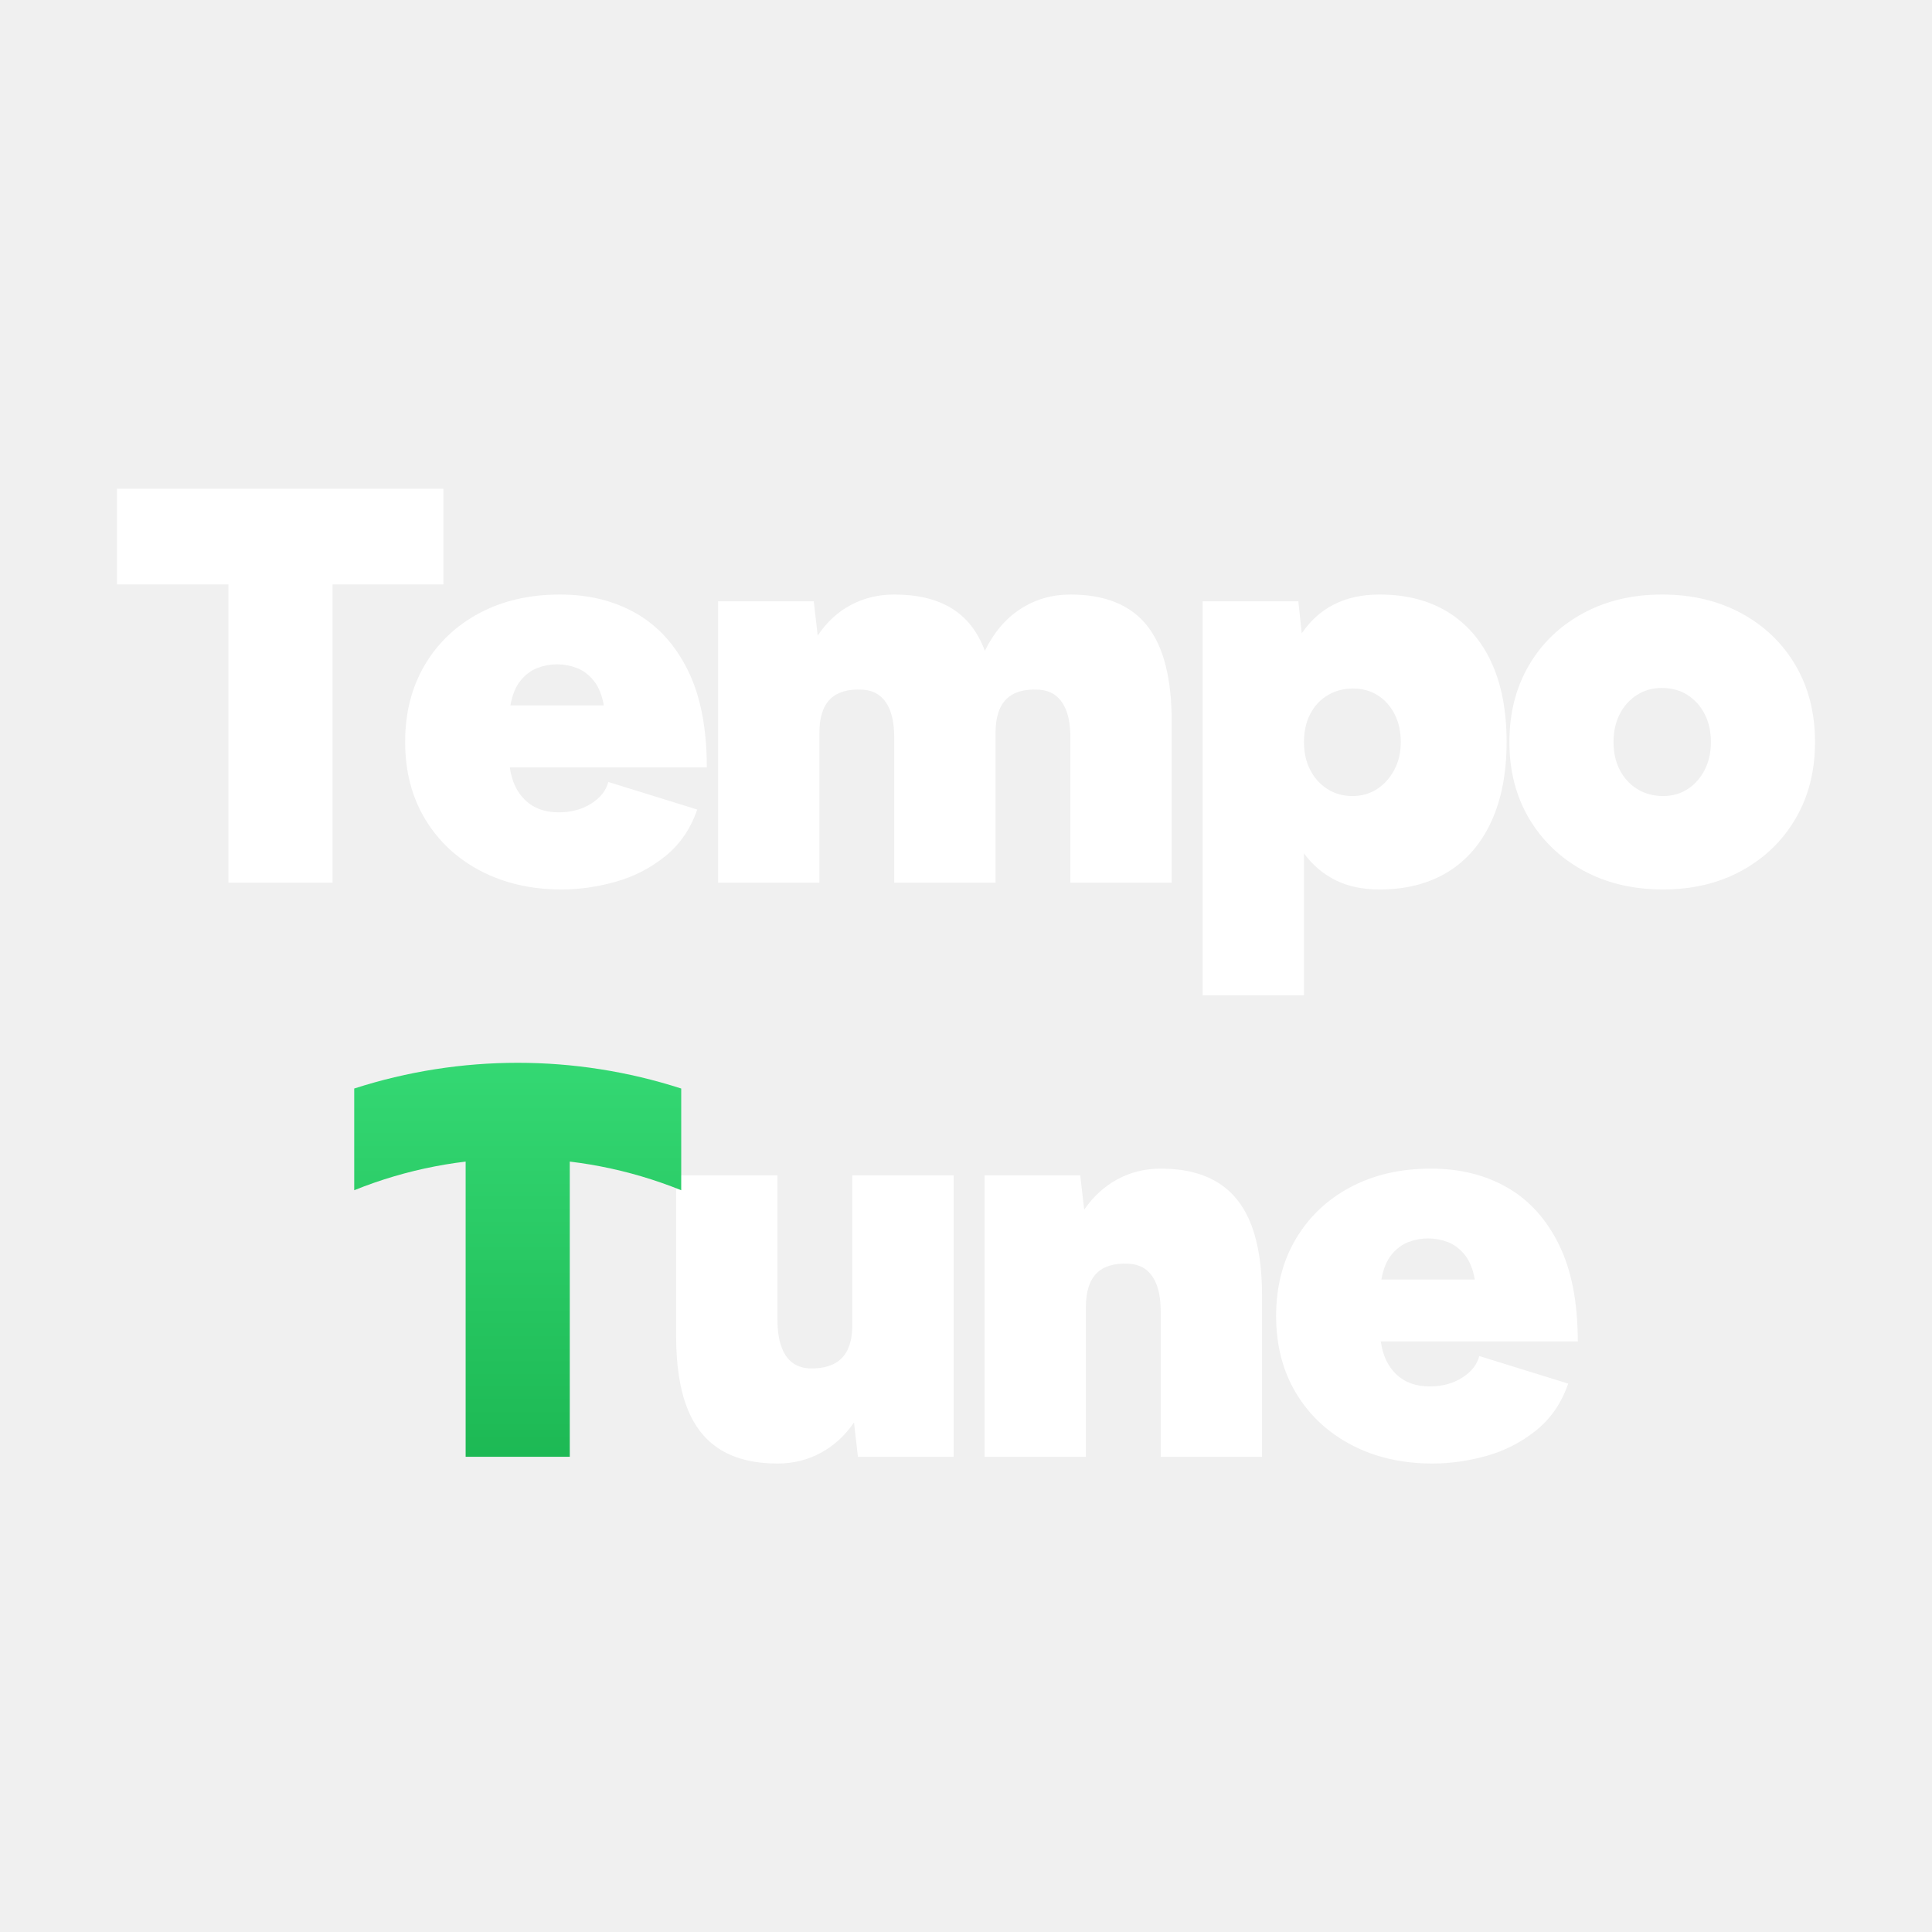
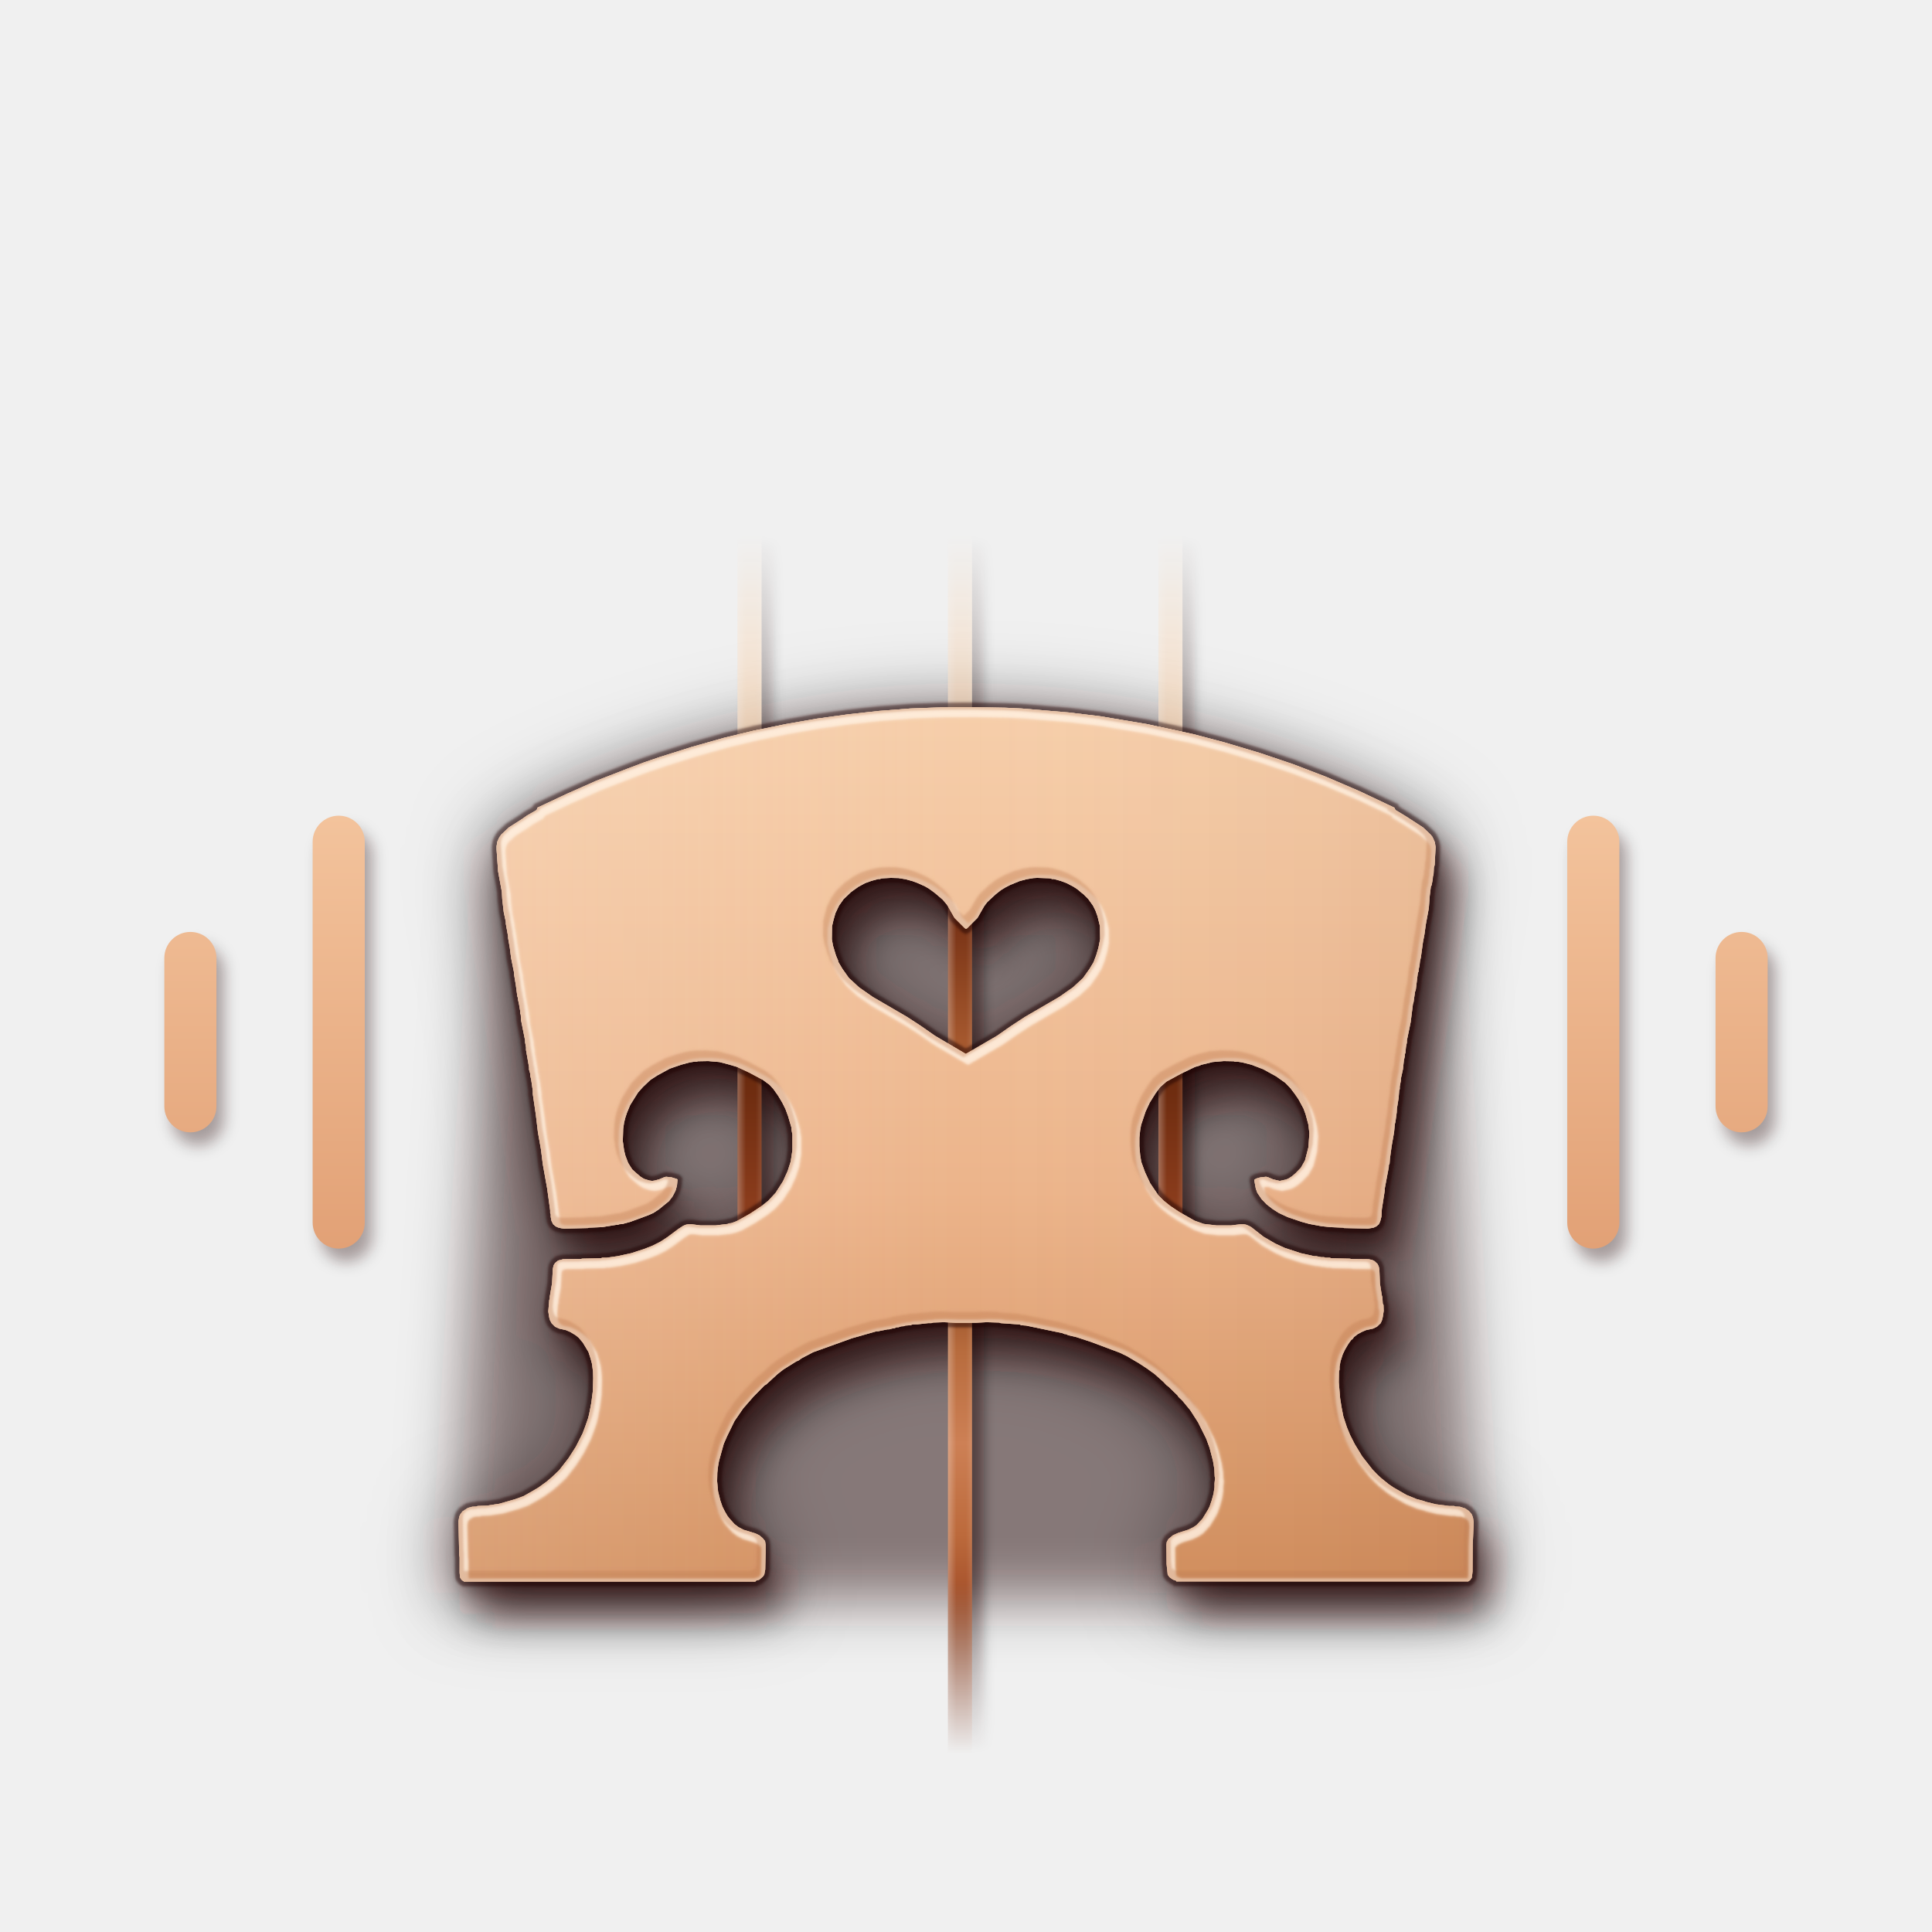
<svg xmlns="http://www.w3.org/2000/svg" viewBox="0 0 1024 1024">
  <defs>
-     <linearGradient id="tg" x1="0" y1="0" x2="0" y2="1">
-       <stop offset="0" stop-color="#34D873" />
-       <stop offset="1" stop-color="#1DB954" />
+     <linearGradient id="wd" gradientUnits="userSpaceOnUse" x1="420" y1="0" x2="604" y2="1024">
+       <stop offset="0" stop-color="#9A3E1C" />
+       <stop offset=".32" stop-color="#833018" />
+       <stop offset=".68" stop-color="#63210E" />
+       <stop offset="1" stop-color="#4B1607" />
    </linearGradient>
+     <radialGradient id="wl" gradientUnits="userSpaceOnUse" cx="160" cy="60" r="640">
+       <stop offset="0" stop-color="#B8502A" stop-opacity=".16" />
+       <stop offset="1" stop-color="#B8502A" stop-opacity="0" />
+     </radialGradient>
+     <linearGradient id="sg" x1="0" y1="0" x2="1" y2="0">
+       <stop offset="0" stop-color="#FFE9D2" />
+       <stop offset=".45" stop-color="#F9D0A9" />
+       <stop offset="1" stop-color="#E0A67F" />
+     </linearGradient>
+     <filter id="ss" x="-50%" y="-5%" width="200%" height="110%">
+       <feGaussianBlur stdDeviation="3" />
+     </filter>
+     <linearGradient id="sgc_v" gradientUnits="userSpaceOnUse" x1="0" y1="366.47" x2="0" y2="419.59">
+       <stop offset="0" stop-color="#fff" />
+       <stop offset="1" stop-color="#000" />
+     </linearGradient>
+     <linearGradient id="sgc" gradientUnits="userSpaceOnUse" x1="0" y1="0" x2="0" y2="1024">
+       <stop offset="-0.026" stop-color="#F9DABB" />
+       <stop offset="0.368" stop-color="#F9D6B4" />
+       <stop offset="0.37" stop-color="#6E2A10" />
+       <stop offset="0.462" stop-color="#6E2A10" />
+       <stop offset="0.539" stop-color="#A5582E" />
+       <stop offset="0.547" stop-color="#A5582E" />
+       <stop offset="0.684" stop-color="#A95F33" />
+       <stop offset="0.7" stop-color="#B86C3E" />
+       <stop offset="0.747" stop-color="#CD8055" />
+       <stop offset="0.794" stop-color="#BC6A3C" />
+       <stop offset="0.819" stop-color="#AB572F" />
+       <stop offset="0.852" stop-color="#8C401F" />
+       <stop offset="0.893" stop-color="#7A3015" />
+       <stop offset="0.926" stop-color="#6C2610" />
+       <stop offset="1.011" stop-color="#6A250B" />
+     </linearGradient>
+     <linearGradient id="sgs" gradientUnits="userSpaceOnUse" x1="0" y1="0" x2="0" y2="1024">
+       <stop offset="-0.026" stop-color="#F9DABB" />
+       <stop offset="0.381" stop-color="#F9D6B4" />
+       <stop offset="0.383" stop-color="#6A2A0E" />
+       <stop offset="0.555" stop-color="#6A2A0E" />
+       <stop offset="0.622" stop-color="#8A3C1C" />
+       <stop offset="0.7" stop-color="#8A3C1C" />
+     </linearGradient>
+     <linearGradient id="shl" x1="0" y1="0" x2="1" y2="0">
+       <stop offset="0" stop-color="#fff" stop-opacity=".28" />
+       <stop offset=".35" stop-color="#fff" stop-opacity="0" />
+       <stop offset=".75" stop-color="#fff" stop-opacity="0" />
+       <stop offset="1" stop-color="#fff" stop-opacity=".1" />
+     </linearGradient>
+     <linearGradient id="sf" gradientUnits="userSpaceOnUse" x1="0" y1="283.62" x2="0" y2="929.46">
+       <stop offset="0" stop-color="#fff" stop-opacity="0" />
+       <stop offset=".22" stop-color="#fff" stop-opacity="1" />
+       <stop offset=".86" stop-color="#fff" stop-opacity="1" />
+       <stop offset="1" stop-color="#fff" stop-opacity="0" />
+     </linearGradient>
+     <mask id="smask" maskUnits="userSpaceOnUse" x="0" y="0" width="1024" height="1024">
+       <rect width="1024" height="1024" fill="url(#sf)" />
+     </mask>
+     <linearGradient id="bg2" gradientUnits="userSpaceOnUse" x1="0" y1="432.33" x2="0" y2="661.78">
+       <stop offset="0" stop-color="#F3C39C" />
+       <stop offset="1" stop-color="#E2A176" />
+     </linearGradient>
+     <filter id="bs" x="-50%" y="-20%" width="200%" height="140%">
+       <feGaussianBlur stdDeviation="4" />
+     </filter>
+     <linearGradient id="brg" gradientUnits="userSpaceOnUse" x1="0" y1="378.16" x2="0" y2="838.11">
+       <stop offset="0" stop-color="#F6CEAA" />
+       <stop offset=".55" stop-color="#ECB48B" />
+       <stop offset="1" stop-color="#D28E5D" />
+     </linearGradient>
+     <linearGradient id="brx" gradientUnits="userSpaceOnUse" x1="242.19" y1="0" x2="781.81" y2="0">
+       <stop offset="0" stop-color="#FFF6EC" stop-opacity=".16" />
+       <stop offset=".5" stop-color="#FFF6EC" stop-opacity="0" />
+       <stop offset="1" stop-color="#5A1E08" stop-opacity=".07" />
+     </linearGradient>
+     <filter id="bsh" x="-20%" y="-20%" width="140%" height="150%">
+       <feGaussianBlur stdDeviation="10" />
+     </filter>
+     <filter id="bsh2" x="-20%" y="-20%" width="140%" height="150%">
+       <feGaussianBlur stdDeviation="4" />
+     </filter>
+     <filter id="bsh3" x="-20%" y="-20%" width="140%" height="150%">
+       <feGaussianBlur stdDeviation="22" />
+     </filter>
+     <filter id="occ" x="-20%" y="-20%" width="140%" height="150%">
+       <feGaussianBlur stdDeviation="16" />
+     </filter>
+     <path id="B" d="M243.0,806.3 L243.4,824.2 L243.6,825.4 L243.6,833.5 L243.8,835.7 L244.0,836.4 L244.8,837.5 L246.0,838.3 L400.3,838.3 L400.9,837.7 L402.4,837.3 L404.4,835.6 L405.1,834.5 L405.6,831.9 L405.8,823.1 L405.8,818.7 L405.5,816.8 L404.2,815.2 L402.4,813.7 L400.3,812.7 L394.1,810.8 L391.4,809.4 L389.3,807.8 L386.7,804.9 L385.6,803.5 L384.2,801.1 L382.9,798.5 L381.8,795.3 L380.6,790.5 L380.1,785.1 L380.2,780.6 L380.6,777.1 L381.1,774.3 L383.6,765.3 L385.4,761.2 L389.3,753.2 L393.9,746.5 L399.3,740.3 L405.2,734.3 L406.1,733.8 L412.1,728.3 L415.3,725.8 L422.2,721.5 L423.1,721.2 L424.9,719.9 L431.0,716.7 L451.6,709.3 L464.6,705.6 L465.4,705.6 L470.4,704.6 L471.2,704.6 L473.1,704.1 L473.8,704.1 L475.2,703.5 L476.1,703.5 L477.7,703.0 L479.1,702.9 L479.8,702.6 L482.5,702.4 L483.7,702.0 L486.5,701.9 L491.9,701.3 L493.6,701.3 L494.6,701.0 L500.2,700.8 L506.8,701.1 L517.3,701.1 L522.9,700.8 L529.5,701.0 L530.4,701.3 L540.4,702.0 L541.3,702.4 L543.9,702.6 L563.1,706.6 L564.3,707.1 L564.9,707.1 L566.2,707.7 L570.5,708.7 L578.4,711.3 L593.6,717.0 L597.3,718.8 L603.9,722.7 L608.0,725.4 L612.0,728.3 L616.7,732.5 L618.2,734.1 L619.6,735.2 L624.2,739.7 L624.6,740.4 L626.7,742.4 L630.9,747.5 L635.0,753.9 L639.3,762.5 L641.1,767.4 L642.9,774.3 L643.6,778.5 L643.8,782.6 L644.0,783.4 L643.7,786.3 L643.7,788.3 L643.2,791.7 L642.2,795.3 L641.1,798.5 L640.3,800.1 L637.3,805.0 L634.2,808.3 L632.4,809.5 L629.7,810.8 L624.6,812.4 L621.7,813.7 L619.3,815.7 L618.4,817.3 L618.2,818.7 L618.3,829.0 L618.9,834.6 L619.8,835.9 L621.6,837.2 L623.3,837.8 L623.5,838.2 L778.2,838.2 L779.2,837.5 L780.1,836.2 L780.5,833.0 L780.6,818.5 L781.1,806.8 L780.7,804.3 L780.1,802.7 L779.5,801.9 L778.5,800.8 L776.6,799.5 L773.8,798.6 L771.5,798.5 L770.7,798.2 L768.1,798.2 L761.1,797.3 L755.8,796.0 L754.5,795.5 L751.0,794.6 L745.4,792.3 L738.6,788.4 L736.1,786.7 L731.9,783.3 L729.8,781.3 L727.4,778.8 L722.0,771.9 L718.1,765.5 L715.6,760.6 L713.9,756.5 L712.0,750.7 L711.1,746.1 L710.3,741.1 L709.6,732.6 L709.7,726.9 L710.0,725.9 L710.0,724.4 L710.5,721.5 L711.7,717.8 L712.9,715.3 L714.6,712.4 L716.1,710.3 L717.0,709.6 L717.6,708.7 L719.5,707.2 L721.7,706.0 L724.0,705.0 L727.7,704.2 L729.8,703.2 L731.8,701.3 L732.5,699.7 L732.9,698.1 L733.4,694.8 L733.3,691.7 L732.9,690.9 L732.7,687.5 L732.4,686.6 L731.4,680.3 L731.1,672.8 L730.8,671.4 L730.2,670.0 L728.5,668.4 L727.3,667.8 L725.4,667.4 L716.3,667.3 L715.4,667.1 L705.6,666.9 L704.8,666.6 L702.5,666.6 L701.7,666.3 L700.2,666.3 L697.7,665.8 L696.6,665.8 L689.4,664.2 L680.9,661.4 L675.9,659.1 L669.7,655.5 L663.2,650.4 L661.9,649.7 L660.4,649.1 L659.3,648.9 L657.3,648.9 L652.4,649.5 L644.9,649.5 L638.0,648.7 L633.2,647.0 L625.1,642.4 L620.3,639.2 L616.8,636.4 L614.0,633.6 L609.6,627.1 L606.9,621.3 L604.9,615.8 L604.3,612.1 L603.9,607.5 L603.9,603.0 L604.3,599.1 L604.8,596.3 L607.2,589.1 L609.4,584.4 L612.4,579.6 L614.9,576.2 L618.2,573.3 L625.9,569.1 L633.4,565.5 L635.5,564.9 L636.6,564.4 L642.7,562.9 L648.6,562.4 L653.9,562.5 L654.4,562.7 L655.9,562.7 L658.4,563.1 L663.2,564.3 L669.5,566.7 L676.4,570.5 L681.2,573.9 L683.9,576.7 L686.2,579.7 L688.2,582.6 L690.9,587.6 L692.0,590.6 L693.5,596.2 L694.0,600.7 L693.5,608.0 L691.7,615.0 L689.5,618.9 L686.7,621.8 L684.7,623.5 L682.8,624.7 L681.5,625.2 L678.3,625.9 L674.8,625.1 L672.2,624.0 L671.1,623.7 L668.1,624.0 L666.0,624.6 L664.9,625.2 L664.8,625.6 L665.6,630.0 L666.4,632.2 L668.7,635.6 L671.3,638.3 L674.5,640.8 L677.8,642.9 L682.5,645.1 L689.9,647.6 L693.9,648.7 L700.3,649.9 L704.9,650.4 L711.7,650.7 L712.4,650.9 L725.0,651.2 L728.0,650.7 L729.5,650.0 L730.8,648.9 L731.5,647.5 L732.2,644.8 L732.4,641.0 L734.0,630.7 L734.0,629.7 L736.1,618.6 L736.1,617.6 L736.5,616.8 L736.7,614.1 L737.6,607.5 L738.9,600.1 L739.3,595.8 L739.6,594.7 L740.3,589.6 L740.4,587.6 L741.3,582.0 L741.6,578.0 L741.9,577.2 L741.9,575.9 L742.5,572.7 L742.5,571.7 L743.6,566.7 L744.1,562.0 L744.6,559.8 L744.6,558.7 L744.9,558.1 L745.2,554.9 L745.7,552.5 L745.7,551.4 L747.7,541.7 L748.9,532.1 L749.2,531.3 L750.0,525.7 L750.4,524.6 L751.5,515.6 L751.9,514.9 L751.9,513.9 L752.4,511.7 L752.6,509.6 L753.1,507.4 L754.2,499.4 L755.0,495.2 L755.7,490.1 L757.3,481.4 L757.8,474.8 L758.4,469.9 L758.8,469.2 L759.4,465.9 L759.5,464.4 L759.8,463.8 L760.0,459.8 L760.4,458.5 L760.9,449.0 L760.5,446.4 L759.3,443.7 L758.3,442.4 L754.3,438.6 L745.4,432.8 L739.6,429.3 L739.1,428.1 L720.5,419.3 L702.8,411.7 L685.3,405.0 L667.5,399.0 L649.1,393.5 L632.5,389.1 L608.0,383.8 L583.0,379.6 L566.3,377.6 L541.3,375.5 L532.7,375.1 L515.9,374.8 L499.0,374.9 L482.7,375.5 L465.9,376.8 L449.5,378.6 L432.9,380.9 L416.3,383.8 L399.8,387.2 L383.9,391.0 L366.6,395.9 L349.8,401.2 L341.3,404.1 L332.8,407.3 L316.1,413.8 L300.3,420.8 L285.0,428.0 L284.7,428.3 L284.6,429.0 L284.3,429.4 L279.4,432.2 L276.7,434.1 L269.8,438.5 L265.7,442.3 L264.6,443.9 L263.6,446.1 L263.2,448.5 L263.2,450.3 L264.0,461.8 L266.0,472.7 L266.2,476.6 L267.0,483.5 L268.1,488.6 L268.1,489.6 L269.3,496.3 L269.3,497.2 L270.2,502.3 L270.9,507.8 L272.5,515.7 L272.5,516.7 L273.4,522.1 L274.2,528.1 L274.5,528.9 L274.5,529.6 L275.1,532.3 L275.7,535.8 L275.7,537.1 L276.0,537.8 L276.2,540.9 L278.3,551.4 L278.3,552.4 L278.8,555.1 L278.8,556.5 L280.4,565.7 L280.4,566.9 L281.0,569.0 L281.0,570.0 L281.5,572.0 L282.4,578.2 L282.4,579.9 L284.0,590.8 L285.1,600.1 L286.7,609.1 L287.7,617.1 L290.0,629.9 L291.6,641.5 L291.6,642.9 L291.9,643.6 L291.9,645.0 L292.3,647.1 L293.2,648.9 L294.5,650.0 L295.8,650.6 L297.5,651.0 L299.0,651.2 L311.6,650.9 L312.3,650.7 L319.2,650.4 L326.6,649.2 L327.6,649.2 L328.1,648.9 L330.1,648.7 L334.1,647.6 L343.6,644.1 L346.3,642.9 L349.2,641.0 L354.6,636.6 L356.5,634.1 L358.0,631.2 L358.8,628.5 L359.1,625.2 L358.8,624.9 L355.9,624.0 L353.0,623.7 L351.9,624.0 L349.3,625.1 L347.0,625.7 L345.7,625.9 L344.2,625.7 L341.3,624.8 L339.4,623.6 L337.3,621.8 L335.1,619.8 L334.0,618.1 L332.9,616.3 L331.5,612.6 L330.8,609.8 L330.1,604.8 L330.3,598.3 L330.8,594.9 L331.5,592.2 L332.3,589.8 L334.0,585.7 L338.2,579.0 L340.8,576.1 L344.7,572.4 L348.4,570.0 L355.0,566.4 L361.1,564.3 L365.6,563.1 L368.1,562.7 L369.3,562.7 L369.9,562.5 L375.4,562.4 L381.3,562.9 L386.3,564.2 L390.7,565.5 L397.1,568.5 L404.4,572.4 L407.9,575.0 L409.9,577.2 L412.4,580.7 L414.6,584.4 L416.3,587.8 L417.7,591.6 L419.5,597.7 L419.5,598.7 L420.0,601.4 L420.0,609.6 L419.1,615.6 L417.5,620.6 L415.0,626.1 L411.1,632.2 L407.2,636.4 L403.7,639.2 L397.5,643.3 L390.9,647.0 L389.5,647.6 L387.5,648.3 L386.3,648.4 L385.8,648.7 L379.2,649.5 L371.4,649.5 L366.7,648.9 L364.7,648.9 L363.6,649.1 L362.1,649.7 L359.5,651.4 L353.6,655.8 L349.9,658.2 L345.7,660.3 L341.6,661.9 L334.6,664.2 L327.2,665.8 L321.6,666.6 L319.2,666.6 L318.5,666.9 L308.6,667.1 L307.7,667.3 L298.5,667.4 L295.8,668.1 L294.2,669.4 L293.4,670.7 L293.0,672.6 L292.6,680.2 L291.4,687.2 L291.4,688.2 L291.1,689.1 L290.6,695.1 L291.1,698.3 L291.5,699.7 L292.4,701.4 L294.2,703.2 L296.4,704.2 L300.0,705.0 L302.3,706.0 L305.1,707.7 L306.7,709.0 L308.9,711.6 L311.9,716.6 L313.1,720.3 L313.8,723.0 L314.3,727.1 L314.4,730.5 L314.2,737.4 L313.4,743.6 L312.3,749.3 L311.7,751.7 L310.3,755.7 L308.8,759.7 L305.2,766.8 L301.3,772.9 L296.4,779.2 L292.4,783.0 L289.7,785.3 L285.4,788.4 L281.7,790.6 L277.4,793.0 L273.0,794.6 L264.7,797.0 L258.1,798.0 L253.1,798.2 L252.5,798.5 L250.3,798.6 L248.0,799.2 L245.1,801.1 L243.8,802.9 L243.4,804.0 Z M442.8,484.0 L444.7,480.0 L447.1,476.6 L451.2,472.7 L455.0,470.0 L458.5,468.1 L461.8,466.9 L465.5,465.9 L466.4,465.9 L467.2,465.6 L468.2,465.5 L472.2,465.3 L476.2,465.4 L479.9,466.0 L483.6,467.0 L486.3,468.0 L490.3,469.8 L492.5,471.1 L495.5,473.3 L499.6,476.8 L501.4,478.9 L502.3,480.1 L505.9,486.5 L511.4,492.0 L512.0,492.3 L512.6,492.0 L518.1,486.5 L521.7,480.2 L523.3,478.1 L527.6,474.1 L530.5,471.8 L532.8,470.4 L535.5,469.0 L540.4,467.0 L544.1,466.0 L547.8,465.4 L549.8,465.3 L555.8,465.5 L556.8,465.6 L557.6,465.9 L558.5,465.9 L562.2,466.9 L565.4,468.1 L569.0,470.0 L571.0,471.3 L573.5,473.4 L574.1,473.8 L576.8,476.5 L579.3,480.0 L580.6,482.6 L581.7,485.6 L583.0,490.9 L583.1,497.7 L582.2,502.3 L581.0,506.3 L579.6,510.0 L577.5,513.5 L574.0,518.4 L568.7,523.3 L561.4,528.4 L543.2,539.0 L536.0,543.7 L528.4,549.0 L511.9,558.6 L495.6,549.0 L488.0,543.7 L480.8,539.0 L462.6,528.4 L455.3,523.3 L449.9,518.3 L446.5,513.5 L444.3,509.8 L444.2,509.1 L443.1,506.5 L441.5,501.2 L440.9,497.8 L441.0,490.9 L441.8,487.5 Z" fill-rule="evenodd" />
+     <clipPath id="bc">
+       <use href="#B" />
+     </clipPath>
+     <mask id="ob" maskUnits="userSpaceOnUse" x="0" y="0" width="1024" height="1024">
+       <rect width="1024" height="1024" fill="#fff" />
+       <use href="#B" fill="#000" />
+     </mask>
+     <filter id="rimb" x="-5%" y="-5%" width="110%" height="110%">
+       <feGaussianBlur stdDeviation=".8" />
+     </filter>
  </defs>
-   <path d="M121.065 467.85V309.746H62V259.033H235.02V309.746H176.253V467.85Z M297.665 471.43Q273.501 471.43 254.708 461.586Q235.914 451.741 225.324 434.141Q214.735 416.541 214.735 393.273Q214.735 370.005 225.175 352.404Q235.616 334.804 254.111 324.96Q272.607 315.116 296.77 315.116Q319.739 315.116 337.191 325.109Q354.642 335.102 364.635 355.387Q374.628 375.673 374.628 406.697H270.22Q271.712 417.734 278.424 424.148Q285.136 430.561 296.173 430.561Q306.017 430.561 313.326 425.938Q320.634 421.314 322.424 414.453L369.557 429.07Q364.188 444.582 352.404 453.979Q340.621 463.376 326.153 467.403Q311.685 471.43 297.665 471.43ZM270.518 373.883H320.038Q318.546 365.53 314.668 360.757Q310.79 355.984 305.719 354.045Q300.648 352.106 295.278 352.106Q289.909 352.106 284.837 354.045Q279.766 355.984 275.888 360.757Q272.01 365.53 270.518 373.883Z M380.595 467.85V318.695H431.307L433.395 336.892Q440.555 326.153 450.996 320.634Q461.437 315.116 473.966 315.116Q492.461 315.116 504.393 322.424Q516.325 329.733 521.993 344.947Q529.153 330.329 540.936 322.723Q552.719 315.116 567.336 315.116Q594.781 315.116 607.907 331.523Q621.032 347.93 621.032 382.534V467.85H567.336V391.483Q567.336 382.832 565.397 377.313Q563.458 371.794 559.73 368.811Q556.001 365.828 550.333 365.53Q538.997 364.933 533.329 370.601Q527.661 376.269 527.661 388.5V467.85H473.966V391.483Q473.966 382.832 472.027 377.313Q470.088 371.794 466.359 368.811Q462.63 365.828 456.962 365.53Q445.626 364.933 439.958 370.601Q434.29 376.269 434.29 388.5V467.85Z M637.439 527.512V318.695H688.152L689.942 335.699Q696.803 325.557 707.094 320.336Q717.386 315.116 731.108 315.116Q752.288 315.116 767.353 324.363Q782.418 333.611 790.472 351.062Q798.526 368.513 798.526 393.273Q798.526 417.734 790.472 435.334Q782.418 452.935 767.353 462.182Q752.288 471.43 731.108 471.43Q717.684 471.43 707.84 466.508Q697.996 461.586 691.135 452.338V527.512ZM716.79 421.911Q724.247 421.911 729.915 418.182Q735.583 414.453 739.014 408.039Q742.444 401.625 742.444 393.273Q742.444 384.92 739.163 378.506Q735.881 372.093 730.213 368.513Q724.546 364.933 717.088 364.933Q709.63 364.933 703.664 368.513Q697.698 372.093 694.416 378.506Q691.135 384.92 691.135 393.273Q691.135 401.625 694.416 408.039Q697.698 414.453 703.515 418.182Q709.332 421.911 716.79 421.911Z M881.456 471.43Q857.592 471.43 839.246 461.437Q820.9 451.443 810.459 433.843Q800.018 416.243 800.018 393.273Q800.018 370.303 810.31 352.703Q820.601 335.102 838.947 325.109Q857.293 315.116 880.86 315.116Q904.725 315.116 923.071 325.109Q941.417 335.102 951.708 352.703Q962.0 370.303 962.0 393.273Q962.0 416.243 951.708 433.843Q941.417 451.443 923.22 461.437Q905.023 471.43 881.456 471.43ZM881.456 421.911Q888.914 421.911 894.582 418.182Q900.25 414.453 903.531 408.039Q906.813 401.625 906.813 393.273Q906.813 384.92 903.531 378.506Q900.25 372.093 894.433 368.364Q888.616 364.635 880.86 364.635Q873.402 364.635 867.585 368.364Q861.768 372.093 858.487 378.506Q855.205 384.92 855.205 393.273Q855.205 401.625 858.487 408.039Q861.768 414.453 867.734 418.182Q873.7 421.911 881.456 421.911Z M412.066 775.706Q393.869 775.706 381.937 768.397Q370.005 761.088 364.188 746.173Q358.371 731.258 358.371 708.288V622.971H412.066V699.338Q412.066 707.691 414.005 713.359Q415.944 719.027 419.673 722.01Q423.402 724.993 429.07 725.291Q440.406 725.59 446.074 719.922Q451.741 714.254 451.741 702.322V622.971H505.437V772.126H454.725L452.636 753.929Q445.477 764.37 435.036 770.038Q424.595 775.706 412.066 775.706Z M521.844 772.126V622.971H572.557L574.645 641.168Q581.804 630.727 592.245 625.059Q602.686 619.391 615.215 619.391Q633.412 619.391 645.344 626.7Q657.277 634.009 663.094 648.924Q668.911 663.84 668.911 686.809V772.126H615.215V695.759Q615.215 687.108 613.276 681.589Q611.337 676.07 607.608 673.087Q603.879 670.104 598.211 669.806Q586.876 669.209 581.208 674.877Q575.54 680.545 575.54 692.776V772.126Z M759.299 775.706Q735.136 775.706 716.342 765.861Q697.549 756.017 686.959 738.417Q676.369 720.817 676.369 697.549Q676.369 674.28 686.809 656.68Q697.25 639.08 715.745 629.236Q734.241 619.391 758.404 619.391Q781.374 619.391 798.825 629.385Q816.276 639.378 826.269 659.663Q836.263 679.948 836.263 710.972H731.854Q733.346 722.01 740.058 728.424Q746.77 734.837 757.807 734.837Q767.651 734.837 774.96 730.213Q782.268 725.59 784.058 718.729L831.191 733.346Q825.822 748.858 814.038 758.255Q802.255 767.651 787.787 771.678Q773.319 775.706 759.299 775.706ZM732.152 678.158H781.672Q780.18 669.806 776.302 665.033Q772.424 660.26 767.353 658.321Q762.282 656.382 756.912 656.382Q751.543 656.382 746.471 658.321Q741.4 660.26 737.522 665.033Q733.644 669.806 732.152 678.158Z" fill="#FFFFFF" />
-   <path d="M187.74,576.94 A282.20,282.20 0 0 1 361.06,576.94 L361.06,630.85 A231.49,231.49 0 0 0 187.74,630.85 Z M246.80,772.13 L246.80,588.67 L301.99,588.67 L301.99,772.13 Z" fill="url(#tg)" />
+   <path d="M515.9,374.8 L499.0,374.9 L482.7,375.5 L465.9,376.8 L449.5,378.6 L432.9,380.9 L416.3,383.8 L399.8,387.2 L383.9,391.0 L366.6,395.9 L349.8,401.2 L341.3,404.1 L332.8,407.3 L316.1,413.8 L300.3,420.8 L285.0,428.0 L269.8,438.5 L265.7,442.3 L264.6,443.9 L263.6,446.1 L263.2,448.5 L243.0,806.3 L243.4,824.2 L243.6,833.5 L243.8,835.7 L244.0,836.4 L244.8,837.5 L246.0,838.3 L400.3,838.3 L778.2,838.2 L779.2,837.5 L780.1,836.2 L780.5,833.0 L781.1,806.8 L760.9,449.0 L760.5,446.4 L759.3,443.7 L758.3,442.4 L754.3,438.6 L739.1,428.1 L720.5,419.3 L702.8,411.7 L685.3,405.0 L667.5,399.0 L649.1,393.5 L632.5,389.1 L608.0,383.8 L583.0,379.6 L566.3,377.6 L541.3,375.5 L532.7,375.1 Z" fill="#1A0500" opacity=".5" filter="url(#occ)" transform="translate(0 10)" />
+   <path d="M179.52,432.33 H179.52 A13.81,13.81 0 0 1 193.33,446.14 V647.97 A13.81,13.81 0 0 1 179.52,661.78 H179.52 A13.81,13.81 0 0 1 165.71,647.97 V446.14 A13.81,13.81 0 0 1 179.52,432.33 Z M844.48,432.33 H844.48 A13.81,13.81 0 0 1 858.29,446.14 V647.97 A13.81,13.81 0 0 1 844.48,661.78 H844.48 A13.81,13.81 0 0 1 830.67,647.97 V446.14 A13.81,13.81 0 0 1 844.48,432.33 Z M100.91,493.94 H100.91 A13.81,13.81 0 0 1 114.72,507.75 V586.36 A13.81,13.81 0 0 1 100.91,600.17 H100.91 A13.81,13.81 0 0 1 87.10,586.36 V507.75 A13.81,13.81 0 0 1 100.91,493.94 Z M923.09,493.94 H923.09 A13.81,13.81 0 0 1 936.90,507.75 V586.36 A13.81,13.81 0 0 1 923.09,600.17 H923.09 A13.81,13.81 0 0 1 909.28,586.36 V507.75 A13.81,13.81 0 0 1 923.09,493.94 Z " fill="#1C0500" opacity=".35" filter="url(#bs)" transform="translate(4 7)" />
+   <path d="M179.52,432.33 H179.52 A13.81,13.81 0 0 1 193.33,446.14 V647.97 A13.81,13.81 0 0 1 179.52,661.78 H179.52 A13.81,13.81 0 0 1 165.71,647.97 V446.14 A13.81,13.81 0 0 1 179.52,432.33 Z M844.48,432.33 H844.48 A13.81,13.81 0 0 1 858.29,446.14 V647.97 A13.81,13.81 0 0 1 844.48,661.78 H844.48 A13.81,13.81 0 0 1 830.67,647.97 V446.14 A13.81,13.81 0 0 1 844.48,432.33 Z M100.91,493.94 H100.91 A13.81,13.81 0 0 1 114.72,507.75 V586.36 A13.81,13.81 0 0 1 100.91,600.17 H100.91 A13.81,13.81 0 0 1 87.10,586.36 V507.75 A13.81,13.81 0 0 1 100.91,493.94 Z M923.09,493.94 H923.09 A13.81,13.81 0 0 1 936.90,507.75 V586.36 A13.81,13.81 0 0 1 923.09,600.17 H923.09 A13.81,13.81 0 0 1 909.28,586.36 V507.75 A13.81,13.81 0 0 1 923.09,493.94 Z " fill="url(#bg2)" />
+   <use href="#B" fill="#1A0500" opacity=".6" filter="url(#bsh)" transform="translate(9 17)" />
+   <use href="#B" fill="#1A0500" opacity=".55" filter="url(#bsh3)" transform="translate(0 6)" />
+   <use href="#B" fill="#1A0500" opacity=".28" filter="url(#bsh2)" transform="translate(2 5)" />
+   <g mask="url(#smask)">
+     <g filter="url(#ss)">
+       <rect x="396.90" y="283.62" width="12.75" height="393.03" fill="#1C0500" opacity=".45" />
+       <rect x="508.44" y="283.62" width="12.75" height="645.84" fill="#1C0500" opacity=".45" />
+       <rect x="619.98" y="283.62" width="12.75" height="393.03" fill="#1C0500" opacity=".45" />
+     </g>
+     <rect x="390.90" y="283.62" width="12.75" height="393.03" fill="url(#sgs)" />
+     <rect x="390.90" y="283.62" width="12.75" height="393.03" fill="url(#shl)" />
+     <rect x="502.44" y="283.62" width="12.75" height="645.84" fill="url(#sgc)" />
+     <rect x="502.44" y="283.62" width="12.75" height="645.84" fill="url(#shl)" />
+     <rect x="613.98" y="283.62" width="12.75" height="393.03" fill="url(#sgs)" />
+     <rect x="613.98" y="283.62" width="12.75" height="393.03" fill="url(#shl)" />
+   </g>
+   <g mask="url(#ob)">
+     <use href="#B" fill="none" stroke="#1A0500" stroke-width="5" opacity=".5" filter="url(#rimb)" />
+   </g>
+   <use href="#B" fill="url(#brg)" />
+   <use href="#B" fill="url(#brx)" />
+   <g clip-path="url(#bc)">
+     <use href="#B" fill="none" stroke="#FFF0E0" stroke-width="7" opacity=".85" transform="translate(1.2 1.8)" filter="url(#rimb)" />
+     <use href="#B" fill="none" stroke="#C07D52" stroke-width="7" opacity=".4" transform="translate(-1.2 -2.2)" filter="url(#rimb)" />
+   </g>
</svg>
